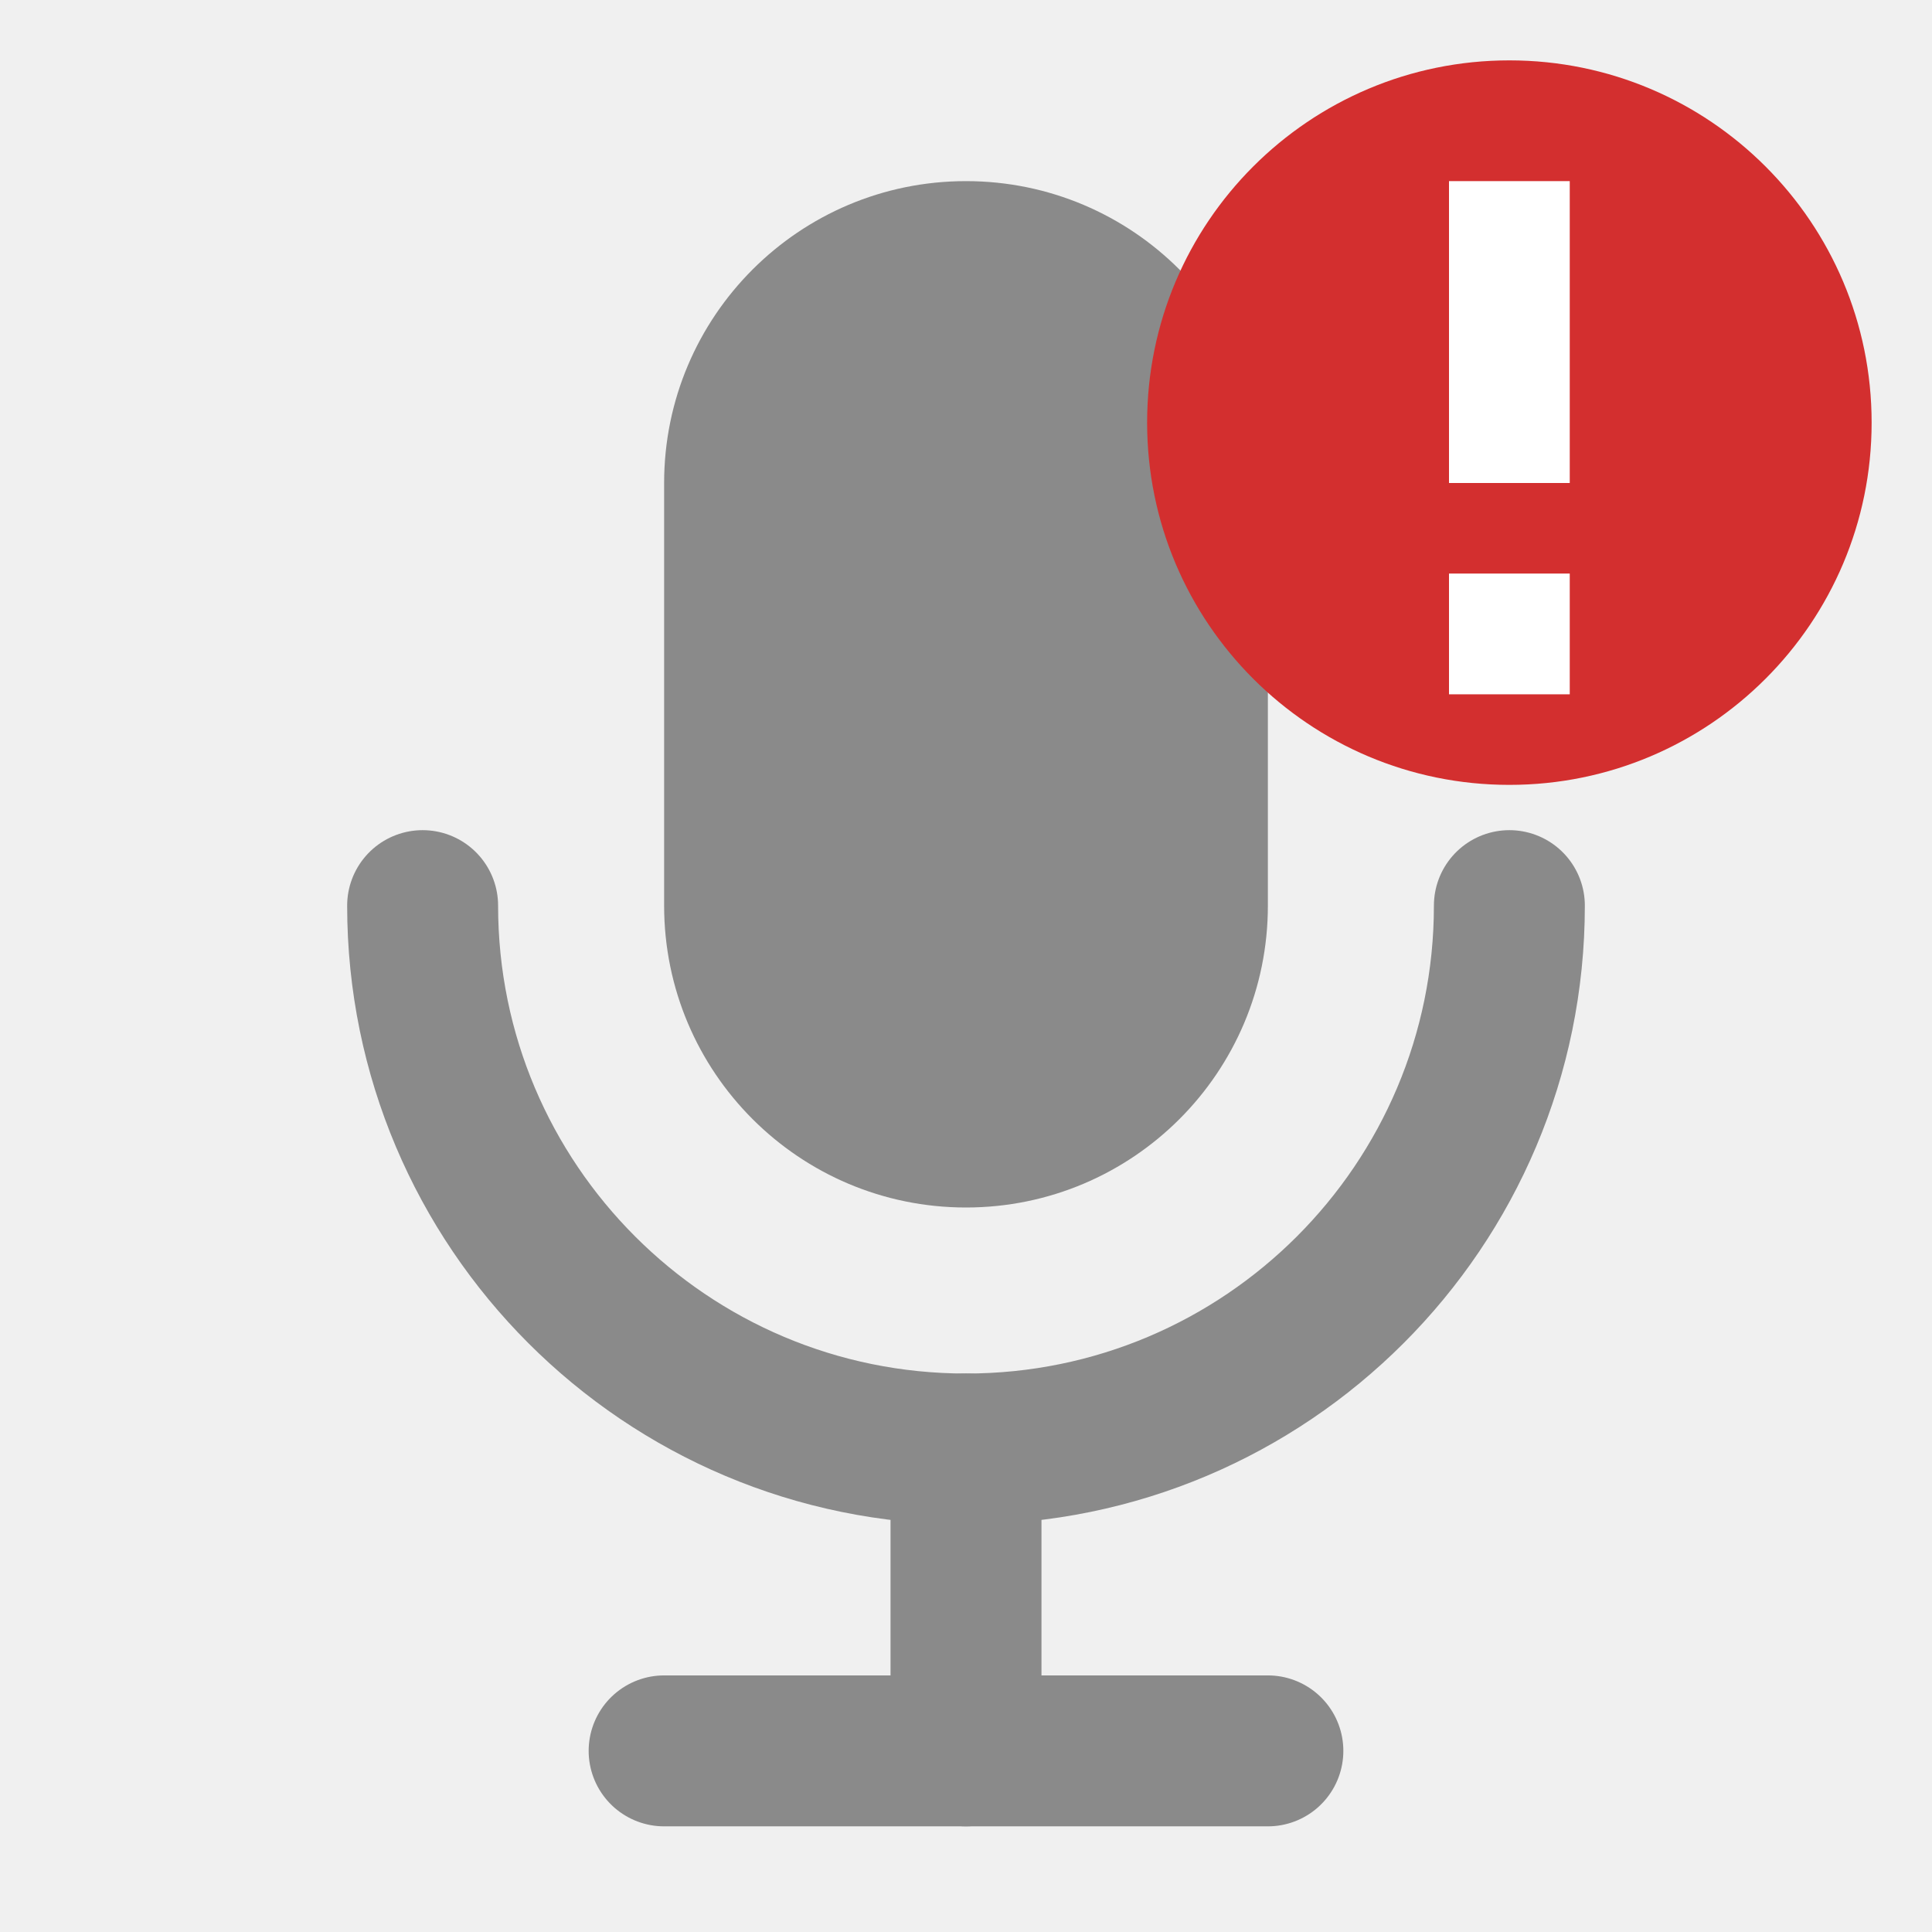
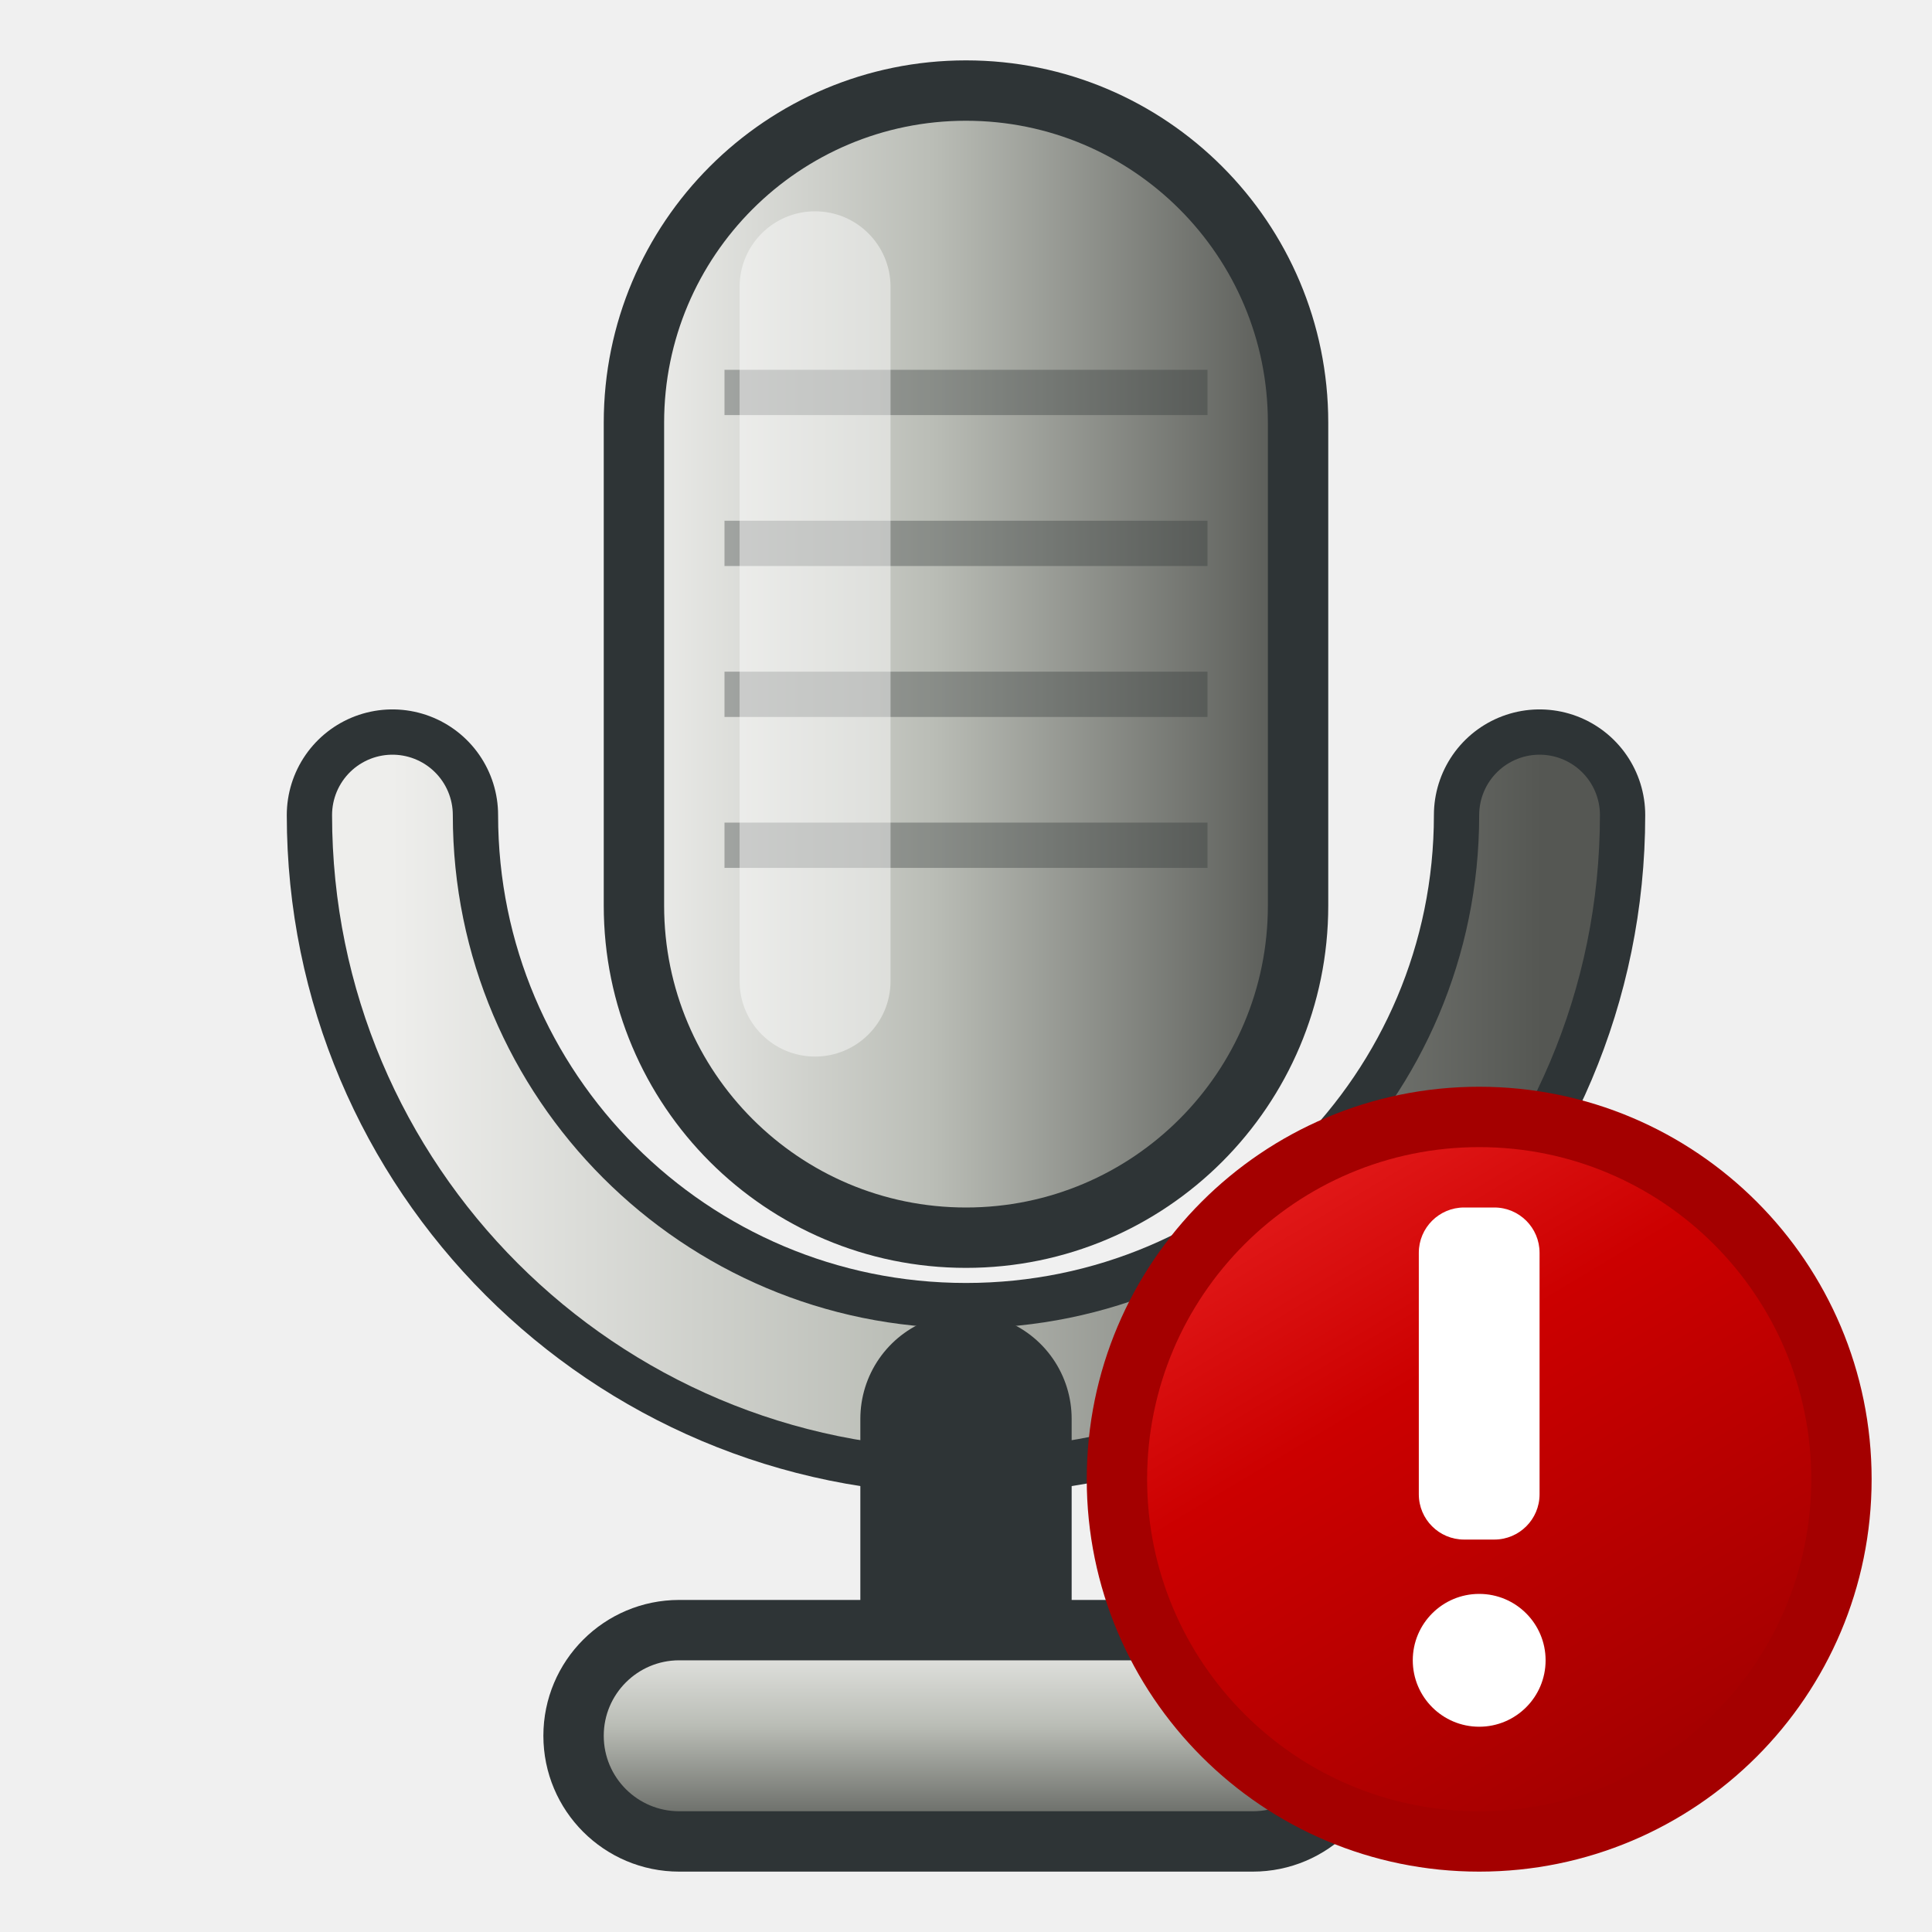
<svg xmlns="http://www.w3.org/2000/svg" width="64" height="64" viewBox="0 0 64 64">
-   <rect x="22" y="6" width="20" height="34" rx="10" fill="#8a8a8a" />
-   <path d="M14 30 a18 18 0 0 0 36 0" fill="none" stroke="#8a8a8a" stroke-width="5" stroke-linecap="round" />
-   <line x1="32" y1="48" x2="32" y2="58" stroke="#8a8a8a" stroke-width="5" stroke-linecap="round" />
-   <line x1="22" y1="58" x2="42" y2="58" stroke="#8a8a8a" stroke-width="5" stroke-linecap="round" />
-   <circle cx="50" cy="14" r="12" fill="#d32f2f" />
-   <rect x="48" y="6" width="4" height="10" fill="#fff" />
-   <rect x="48" y="19" width="4" height="4" fill="#fff" />
+   <defs>
+     <linearGradient id="capsule" x1="0" y1="0" x2="1" y2="0">
+       <stop offset="0" stop-color="#eeeeec" />
+       <stop offset="0.45" stop-color="#babdb6" />
+       <stop offset="1" stop-color="#555753" />
+     </linearGradient>
+     <linearGradient id="metal" x1="0" y1="0" x2="1" y2="0">
+       <stop offset="0" stop-color="#eeeeec" />
+       <stop offset="0.45" stop-color="#babdb6" />
+       <stop offset="1" stop-color="#555753" />
+     </linearGradient>
+     <linearGradient id="base" x1="0" y1="0" x2="0" y2="1">
+       <stop offset="0" stop-color="#eeeeec" />
+       <stop offset="0.45" stop-color="#babdb6" />
+       <stop offset="1" stop-color="#555753" />
+     </linearGradient>
+     <linearGradient id="badge" x1="0" y1="0" x2="0.6" y2="1">
+       <stop offset="0" stop-color="#ef2929" />
+       <stop offset="0.45" stop-color="#cc0000" />
+       <stop offset="1" stop-color="#a40000" />
+     </linearGradient>
+     <linearGradient id="check" x1="0" y1="0" x2="0" y2="1">
+       <stop offset="0" stop-color="#8ae234" />
+       <stop offset="0.45" stop-color="#73d216" />
+       <stop offset="1" stop-color="#4e9a06" />
+     </linearGradient>
+   </defs>
+   <path d="M13 27 a19 19 0 0 0 38 0" fill="none" stroke="#2e3436" stroke-width="7" stroke-linecap="round" />
+   <path d="M13 27 a19 19 0 0 0 38 0" fill="none" stroke="url(#metal)" stroke-width="4" stroke-linecap="round" />
+   <path d="M32 47 V55" fill="none" stroke="#2e3436" stroke-width="7" stroke-linecap="round" />
+   <path d="M32 47 V55" fill="none" stroke="url(#metal)" stroke-width="4" stroke-linecap="round" />
+   <rect x="19" y="54" width="26" height="7" rx="3.5" fill="url(#base)" stroke="#2e3436" stroke-width="2" />
+   <rect x="21" y="3" width="22" height="38" rx="11" fill="url(#capsule)" stroke="#2e3436" stroke-width="2" />
+   <path d="M24 13 H40" stroke="#2e3436" stroke-opacity="0.35" stroke-width="1.5" />
+   <path d="M24 18 H40" stroke="#2e3436" stroke-opacity="0.35" stroke-width="1.5" />
+   <path d="M24 23 H40" stroke="#2e3436" stroke-opacity="0.35" stroke-width="1.5" />
+   <path d="M24 28 H40" stroke="#2e3436" stroke-opacity="0.35" stroke-width="1.5" />
+   <rect x="24.5" y="7" width="5" height="28" rx="2.5" fill="#fff" fill-opacity="0.45" />
+   <circle cx="49" cy="49" r="12" fill="url(#badge)" stroke="#a40000" stroke-width="2" />
+   <rect x="47" y="40" width="4" height="11" rx="1.5" fill="#fff" />
+   <circle cx="49" cy="55" r="2.2" fill="#fff" />
</svg>
